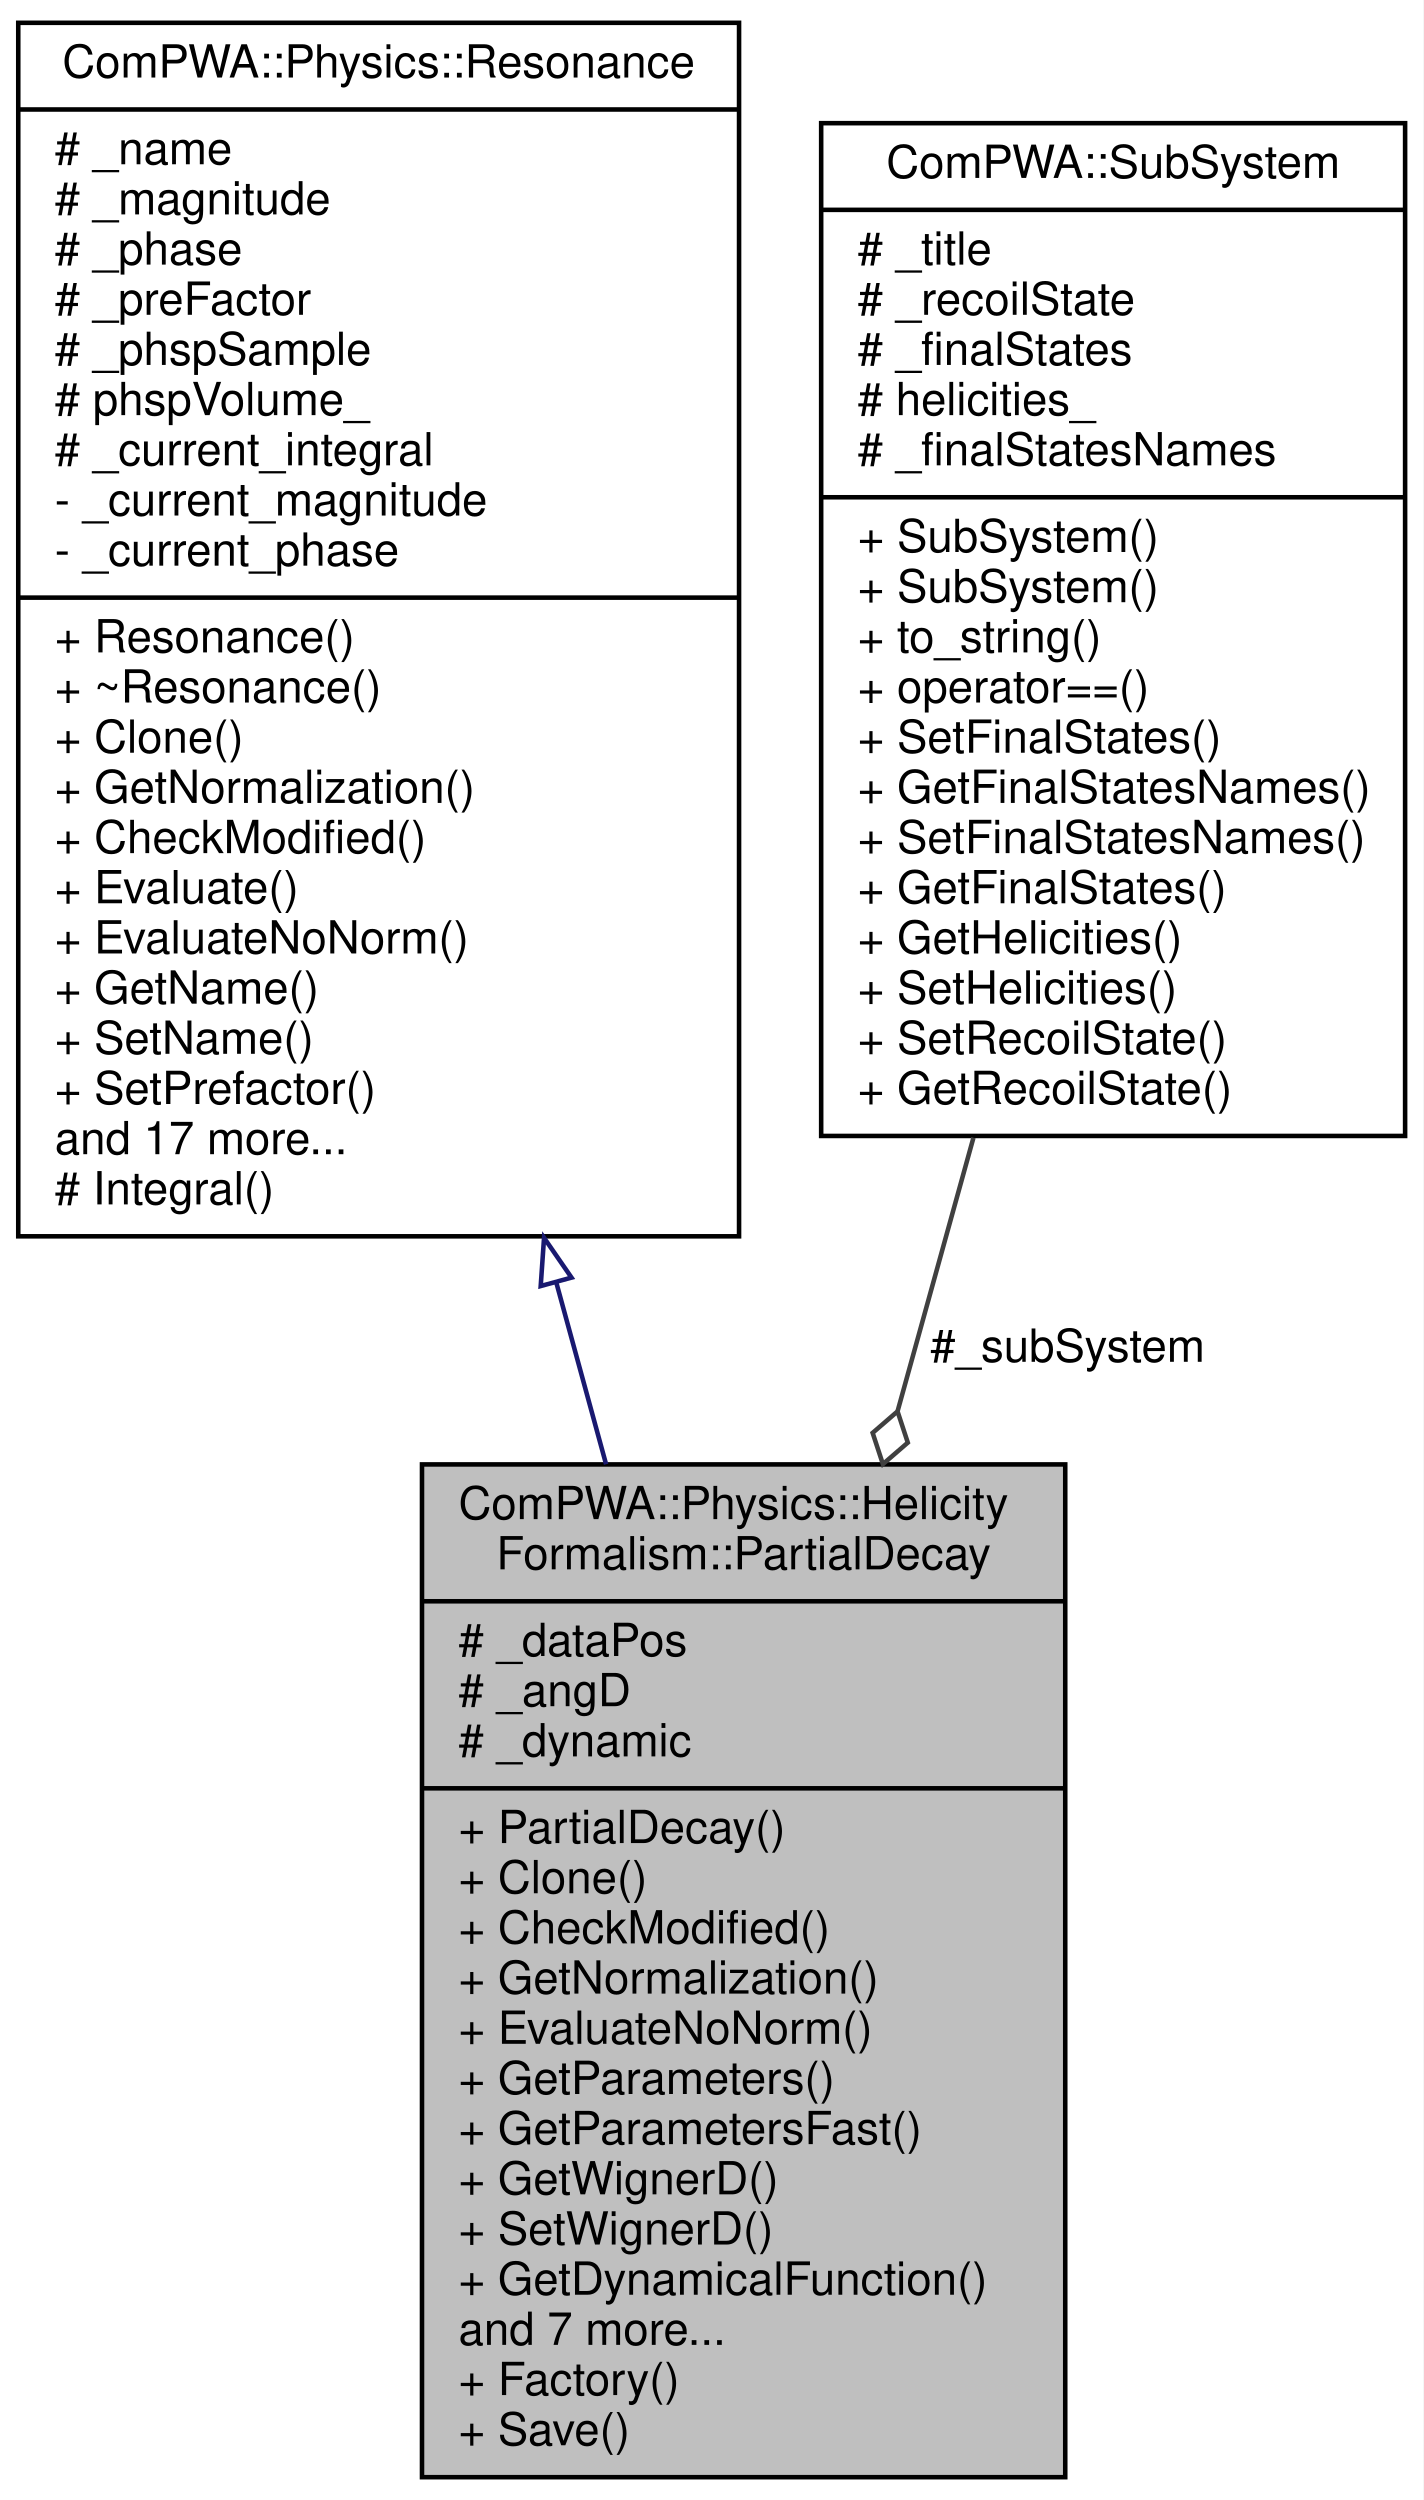
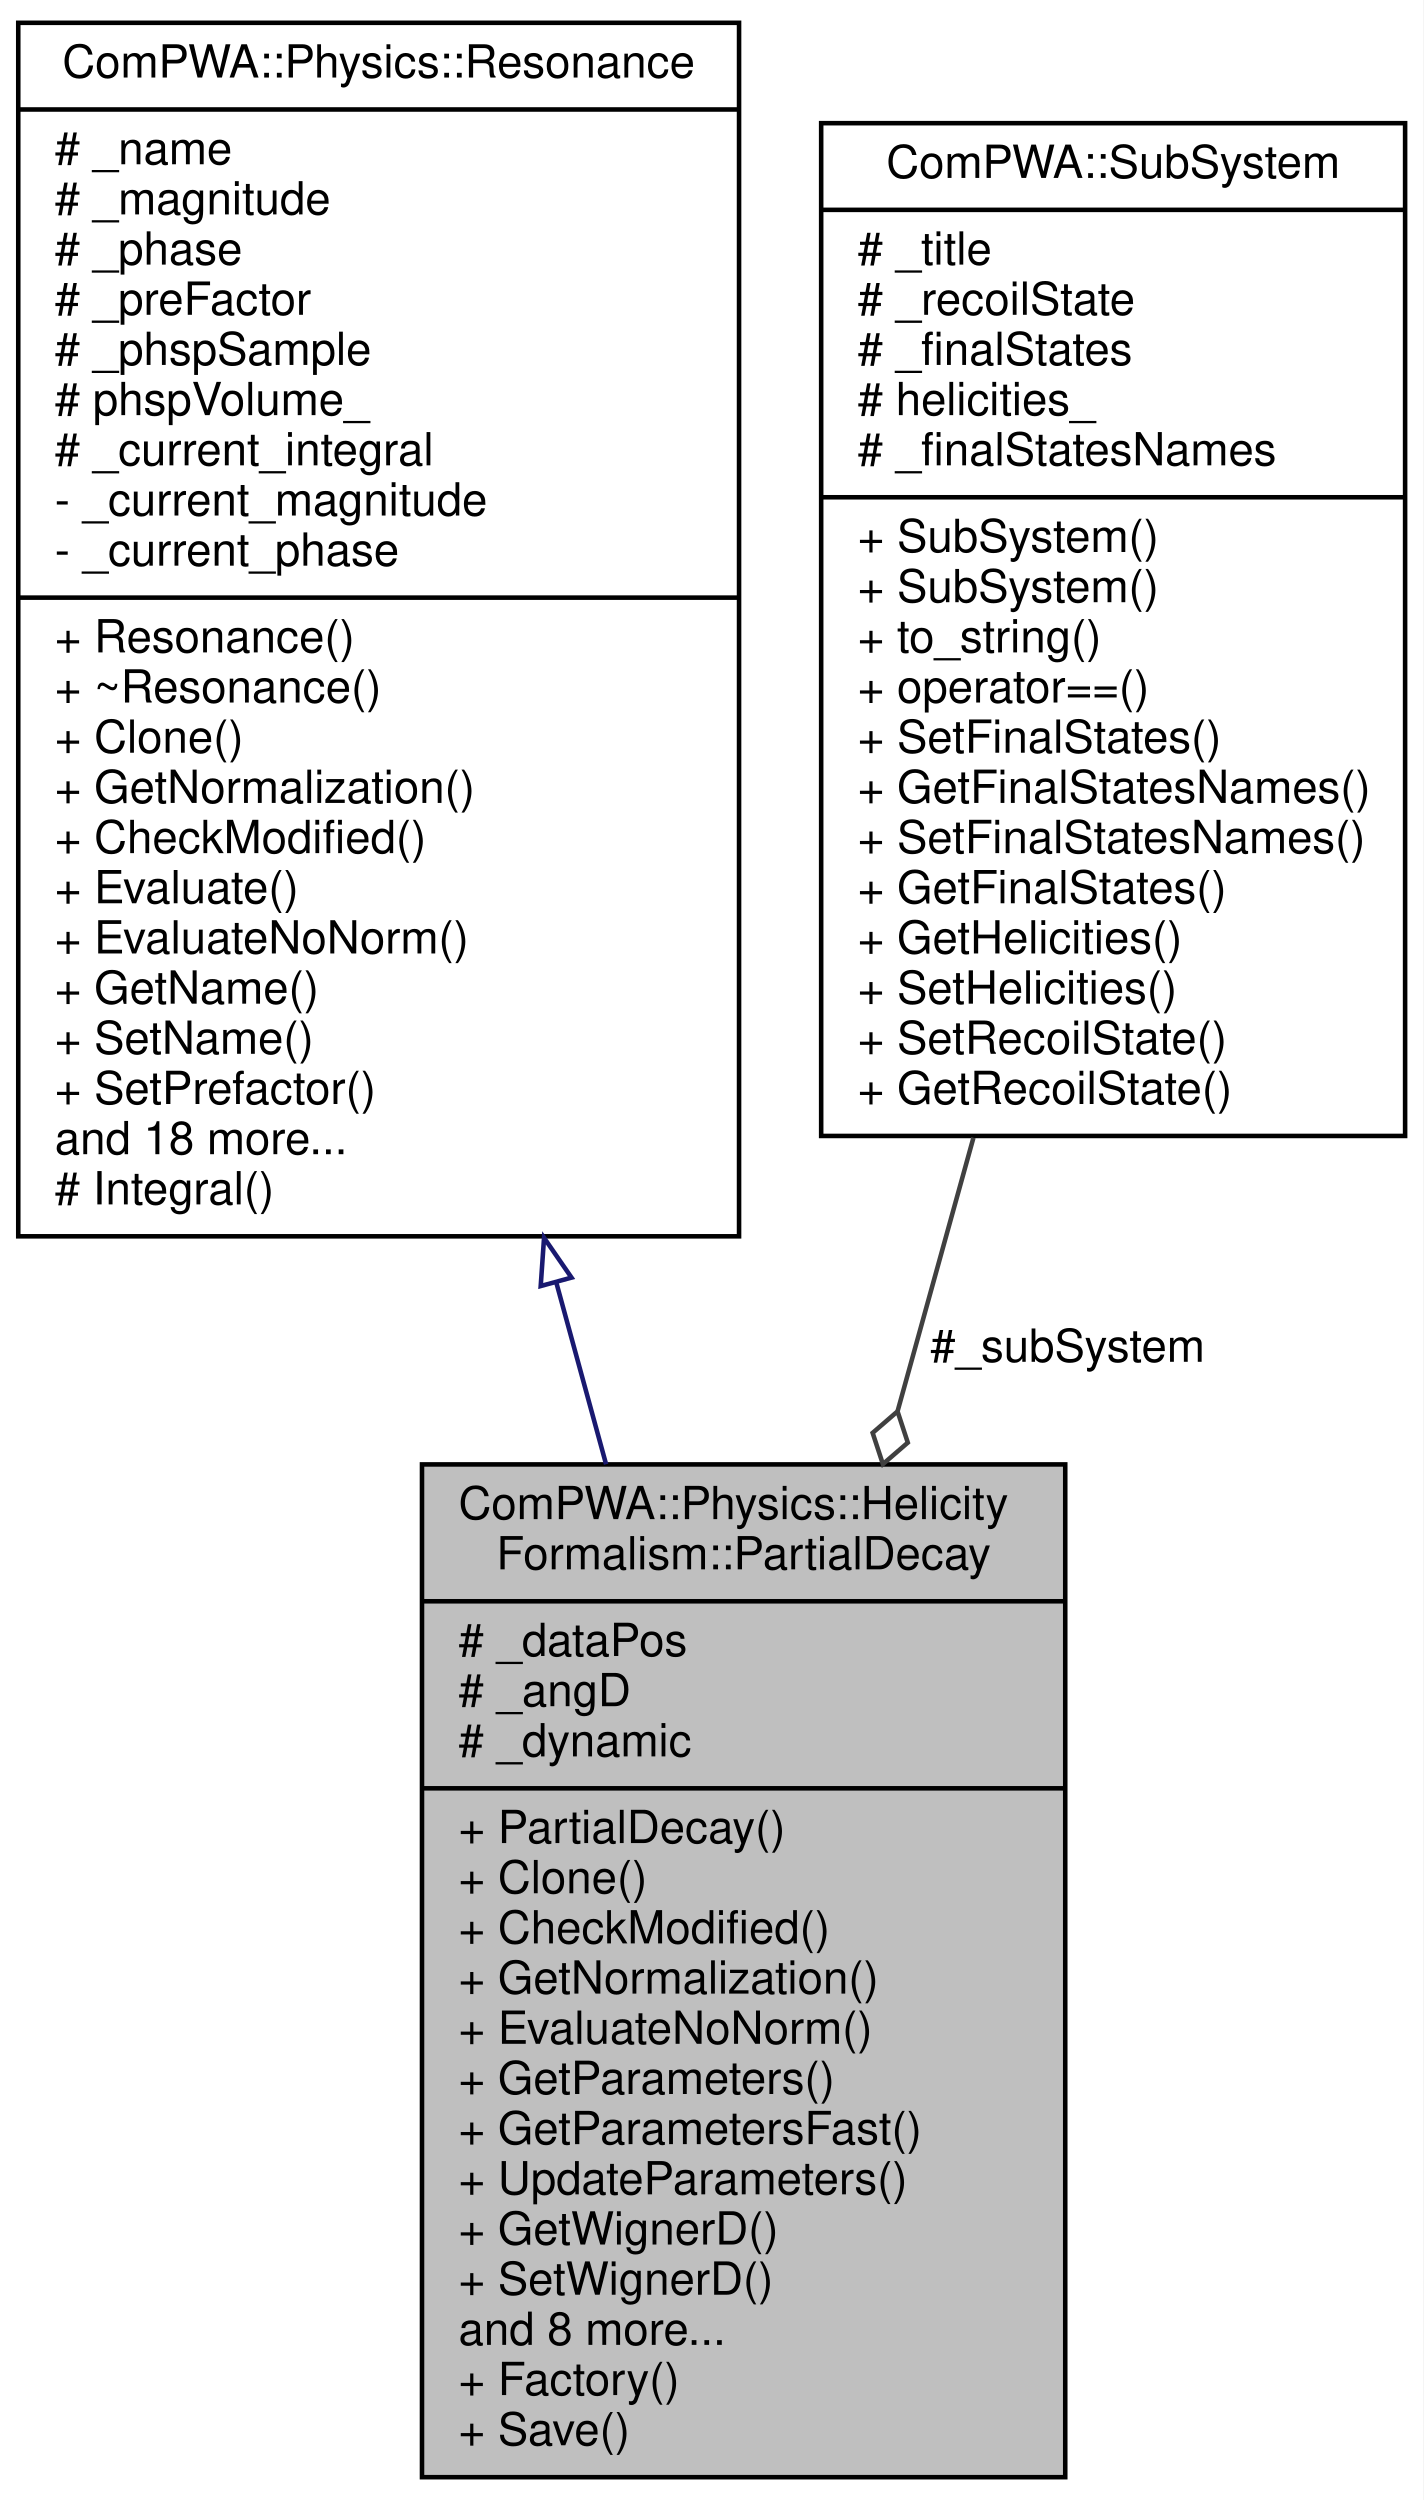
<svg xmlns="http://www.w3.org/2000/svg" xmlns:xlink="http://www.w3.org/1999/xlink" width="312pt" height="548pt" viewBox="0.00 0.00 312.00 548.00">
  <g id="graph0" class="graph" transform="scale(1 1) rotate(0) translate(4 544)">
    <polygon fill="white" stroke="none" points="-4,4 -4,-544 308,-544 308,4 -4,4" />
    <g id="node1" class="node">
      <polygon fill="#bfbfbf" stroke="black" points="88.5,-1 88.5,-223 229.5,-223 229.5,-1 88.5,-1" />
      <text text-anchor="start" x="96.5" y="-211" font-family="Helvetica,sans-Serif" font-size="10.00">ComPWA::Physics::Helicity</text>
      <text text-anchor="middle" x="159" y="-200" font-family="Helvetica,sans-Serif" font-size="10.00">Formalism::PartialDecay</text>
      <polyline fill="none" stroke="black" points="88.5,-193 229.5,-193 " />
      <text text-anchor="start" x="96.5" y="-181" font-family="Helvetica,sans-Serif" font-size="10.00"># _dataPos</text>
      <text text-anchor="start" x="96.5" y="-170" font-family="Helvetica,sans-Serif" font-size="10.00"># _angD</text>
      <text text-anchor="start" x="96.5" y="-159" font-family="Helvetica,sans-Serif" font-size="10.00"># _dynamic</text>
      <polyline fill="none" stroke="black" points="88.5,-152 229.5,-152 " />
      <text text-anchor="start" x="96.5" y="-140" font-family="Helvetica,sans-Serif" font-size="10.00">+ PartialDecay()</text>
      <text text-anchor="start" x="96.5" y="-129" font-family="Helvetica,sans-Serif" font-size="10.00">+ Clone()</text>
      <text text-anchor="start" x="96.5" y="-118" font-family="Helvetica,sans-Serif" font-size="10.00">+ CheckModified()</text>
      <text text-anchor="start" x="96.5" y="-107" font-family="Helvetica,sans-Serif" font-size="10.00">+ GetNormalization()</text>
      <text text-anchor="start" x="96.5" y="-96" font-family="Helvetica,sans-Serif" font-size="10.00">+ EvaluateNoNorm()</text>
      <text text-anchor="start" x="96.5" y="-85" font-family="Helvetica,sans-Serif" font-size="10.00">+ GetParameters()</text>
      <text text-anchor="start" x="96.5" y="-74" font-family="Helvetica,sans-Serif" font-size="10.00">+ GetParametersFast()</text>
-       <text text-anchor="start" x="96.5" y="-63" font-family="Helvetica,sans-Serif" font-size="10.00">+ GetWignerD()</text>
-       <text text-anchor="start" x="96.5" y="-52" font-family="Helvetica,sans-Serif" font-size="10.00">+ SetWignerD()</text>
-       <text text-anchor="start" x="96.5" y="-41" font-family="Helvetica,sans-Serif" font-size="10.00">+ GetDynamicalFunction()</text>
-       <text text-anchor="start" x="96.5" y="-30" font-family="Helvetica,sans-Serif" font-size="10.00">and 7 more...</text>
+       <text text-anchor="start" x="96.5" y="-63" font-family="Helvetica,sans-Serif" font-size="10.00">+ UpdateParameters()</text>
+       <text text-anchor="start" x="96.5" y="-52" font-family="Helvetica,sans-Serif" font-size="10.00">+ GetWignerD()</text>
+       <text text-anchor="start" x="96.5" y="-41" font-family="Helvetica,sans-Serif" font-size="10.00">+ SetWignerD()</text>
+       <text text-anchor="start" x="96.5" y="-30" font-family="Helvetica,sans-Serif" font-size="10.00">and 8 more...</text>
      <text text-anchor="start" x="96.5" y="-19" font-family="Helvetica,sans-Serif" font-size="10.00">+ Factory()</text>
      <text text-anchor="start" x="96.5" y="-8" font-family="Helvetica,sans-Serif" font-size="10.00">+ Save()</text>
    </g>
    <g id="node2" class="node">
      <g id="a_node2">
        <a xlink:href="../../d5/d84/classComPWA_1_1Physics_1_1Resonance.html" target="_top" xlink:title="Resonance class is an interface classe that resembles a two-body decay. ">
          <polygon fill="white" stroke="black" points="0,-273 0,-539 158,-539 158,-273 0,-273" />
          <text text-anchor="middle" x="79" y="-527" font-family="Helvetica,sans-Serif" font-size="10.00">ComPWA::Physics::Resonance</text>
          <polyline fill="none" stroke="black" points="0,-520 158,-520 " />
          <text text-anchor="start" x="8" y="-508" font-family="Helvetica,sans-Serif" font-size="10.00"># _name</text>
          <text text-anchor="start" x="8" y="-497" font-family="Helvetica,sans-Serif" font-size="10.00"># _magnitude</text>
          <text text-anchor="start" x="8" y="-486" font-family="Helvetica,sans-Serif" font-size="10.00"># _phase</text>
          <text text-anchor="start" x="8" y="-475" font-family="Helvetica,sans-Serif" font-size="10.00"># _preFactor</text>
          <text text-anchor="start" x="8" y="-464" font-family="Helvetica,sans-Serif" font-size="10.00"># _phspSample</text>
          <text text-anchor="start" x="8" y="-453" font-family="Helvetica,sans-Serif" font-size="10.00"># phspVolume_</text>
          <text text-anchor="start" x="8" y="-442" font-family="Helvetica,sans-Serif" font-size="10.00"># _current_integral</text>
          <text text-anchor="start" x="8" y="-431" font-family="Helvetica,sans-Serif" font-size="10.00">- _current_magnitude</text>
          <text text-anchor="start" x="8" y="-420" font-family="Helvetica,sans-Serif" font-size="10.00">- _current_phase</text>
          <polyline fill="none" stroke="black" points="0,-413 158,-413 " />
          <text text-anchor="start" x="8" y="-401" font-family="Helvetica,sans-Serif" font-size="10.00">+ Resonance()</text>
          <text text-anchor="start" x="8" y="-390" font-family="Helvetica,sans-Serif" font-size="10.00">+ ~Resonance()</text>
          <text text-anchor="start" x="8" y="-379" font-family="Helvetica,sans-Serif" font-size="10.00">+ Clone()</text>
          <text text-anchor="start" x="8" y="-368" font-family="Helvetica,sans-Serif" font-size="10.00">+ GetNormalization()</text>
          <text text-anchor="start" x="8" y="-357" font-family="Helvetica,sans-Serif" font-size="10.00">+ CheckModified()</text>
          <text text-anchor="start" x="8" y="-346" font-family="Helvetica,sans-Serif" font-size="10.00">+ Evaluate()</text>
          <text text-anchor="start" x="8" y="-335" font-family="Helvetica,sans-Serif" font-size="10.00">+ EvaluateNoNorm()</text>
          <text text-anchor="start" x="8" y="-324" font-family="Helvetica,sans-Serif" font-size="10.00">+ GetName()</text>
          <text text-anchor="start" x="8" y="-313" font-family="Helvetica,sans-Serif" font-size="10.00">+ SetName()</text>
          <text text-anchor="start" x="8" y="-302" font-family="Helvetica,sans-Serif" font-size="10.00">+ SetPrefactor()</text>
-           <text text-anchor="start" x="8" y="-291" font-family="Helvetica,sans-Serif" font-size="10.00">and 17 more...</text>
+           <text text-anchor="start" x="8" y="-291" font-family="Helvetica,sans-Serif" font-size="10.00">and 18 more...</text>
          <text text-anchor="start" x="8" y="-280" font-family="Helvetica,sans-Serif" font-size="10.00"># Integral()</text>
        </a>
      </g>
    </g>
    <g id="edge1" class="edge">
      <path fill="none" stroke="midnightblue" d="M117.925,-262.923C121.598,-249.518 125.282,-236.069 128.855,-223.029" />
      <polygon fill="none" stroke="midnightblue" points="114.522,-262.1 115.255,-272.67 121.273,-263.95 114.522,-262.1" />
    </g>
    <g id="node3" class="node">
      <g id="a_node3">
        <a xlink:href="../../d9/d53/classComPWA_1_1SubSystem.html" target="_top" xlink:title="Definition of a two-body decay node within a sequential decay tree. ">
          <polygon fill="white" stroke="black" points="176,-295 176,-517 304,-517 304,-295 176,-295" />
          <text text-anchor="middle" x="240" y="-505" font-family="Helvetica,sans-Serif" font-size="10.00">ComPWA::SubSystem</text>
          <polyline fill="none" stroke="black" points="176,-498 304,-498 " />
          <text text-anchor="start" x="184" y="-486" font-family="Helvetica,sans-Serif" font-size="10.00"># _title</text>
          <text text-anchor="start" x="184" y="-475" font-family="Helvetica,sans-Serif" font-size="10.00"># _recoilState</text>
          <text text-anchor="start" x="184" y="-464" font-family="Helvetica,sans-Serif" font-size="10.00"># _finalStates</text>
          <text text-anchor="start" x="184" y="-453" font-family="Helvetica,sans-Serif" font-size="10.00"># helicities_</text>
          <text text-anchor="start" x="184" y="-442" font-family="Helvetica,sans-Serif" font-size="10.00"># _finalStatesNames</text>
          <polyline fill="none" stroke="black" points="176,-435 304,-435 " />
          <text text-anchor="start" x="184" y="-423" font-family="Helvetica,sans-Serif" font-size="10.00">+ SubSystem()</text>
          <text text-anchor="start" x="184" y="-412" font-family="Helvetica,sans-Serif" font-size="10.00">+ SubSystem()</text>
          <text text-anchor="start" x="184" y="-401" font-family="Helvetica,sans-Serif" font-size="10.00">+ to_string()</text>
          <text text-anchor="start" x="184" y="-390" font-family="Helvetica,sans-Serif" font-size="10.00">+ operator==()</text>
          <text text-anchor="start" x="184" y="-379" font-family="Helvetica,sans-Serif" font-size="10.00">+ SetFinalStates()</text>
          <text text-anchor="start" x="184" y="-368" font-family="Helvetica,sans-Serif" font-size="10.00">+ GetFinalStatesNames()</text>
          <text text-anchor="start" x="184" y="-357" font-family="Helvetica,sans-Serif" font-size="10.00">+ SetFinalStatesNames()</text>
          <text text-anchor="start" x="184" y="-346" font-family="Helvetica,sans-Serif" font-size="10.00">+ GetFinalStates()</text>
          <text text-anchor="start" x="184" y="-335" font-family="Helvetica,sans-Serif" font-size="10.00">+ GetHelicities()</text>
          <text text-anchor="start" x="184" y="-324" font-family="Helvetica,sans-Serif" font-size="10.00">+ SetHelicities()</text>
          <text text-anchor="start" x="184" y="-313" font-family="Helvetica,sans-Serif" font-size="10.00">+ SetRecoilState()</text>
          <text text-anchor="start" x="184" y="-302" font-family="Helvetica,sans-Serif" font-size="10.00">+ GetRecoilState()</text>
        </a>
      </g>
    </g>
    <g id="edge2" class="edge">
      <path fill="none" stroke="#404040" d="M209.377,-294.607C203.947,-275.031 198.264,-254.546 192.753,-234.679" />
      <polygon fill="none" stroke="#404040" points="192.739,-234.628 187.281,-229.915 189.532,-223.064 194.99,-227.777 192.739,-234.628" />
      <text text-anchor="middle" x="230" y="-245.5" font-family="Helvetica,sans-Serif" font-size="10.00"> #_subSystem</text>
    </g>
  </g>
</svg>
